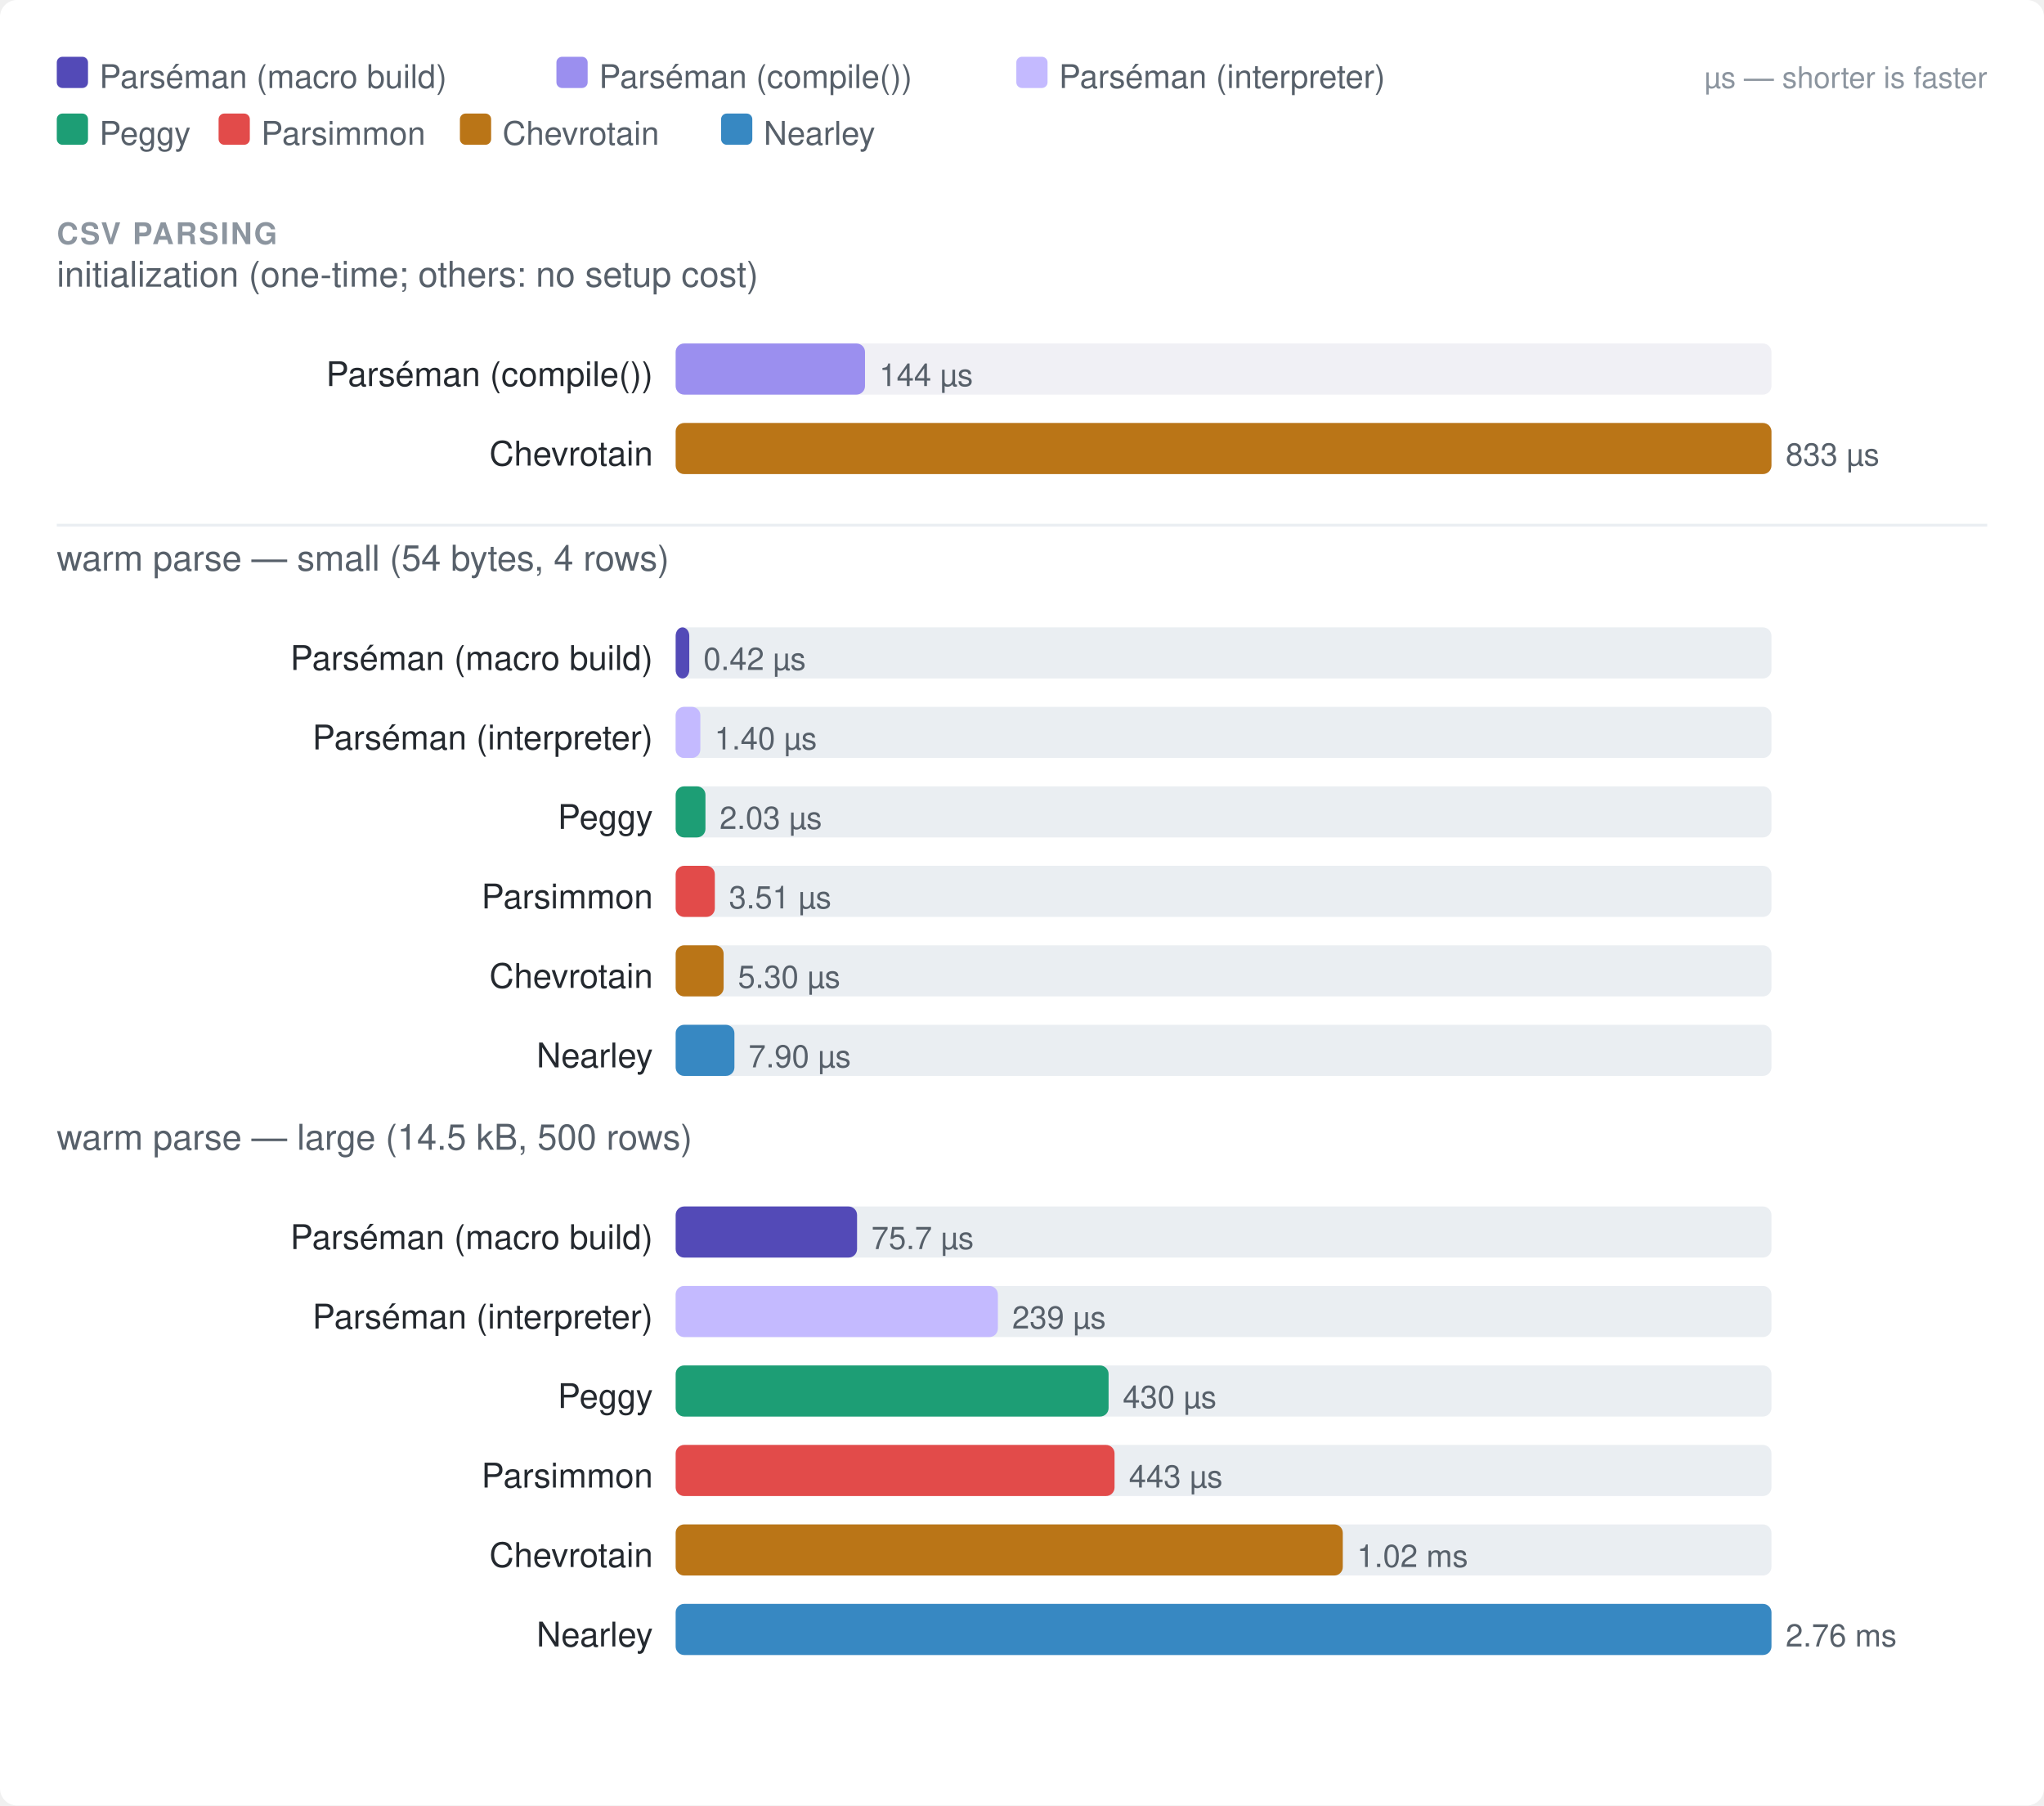
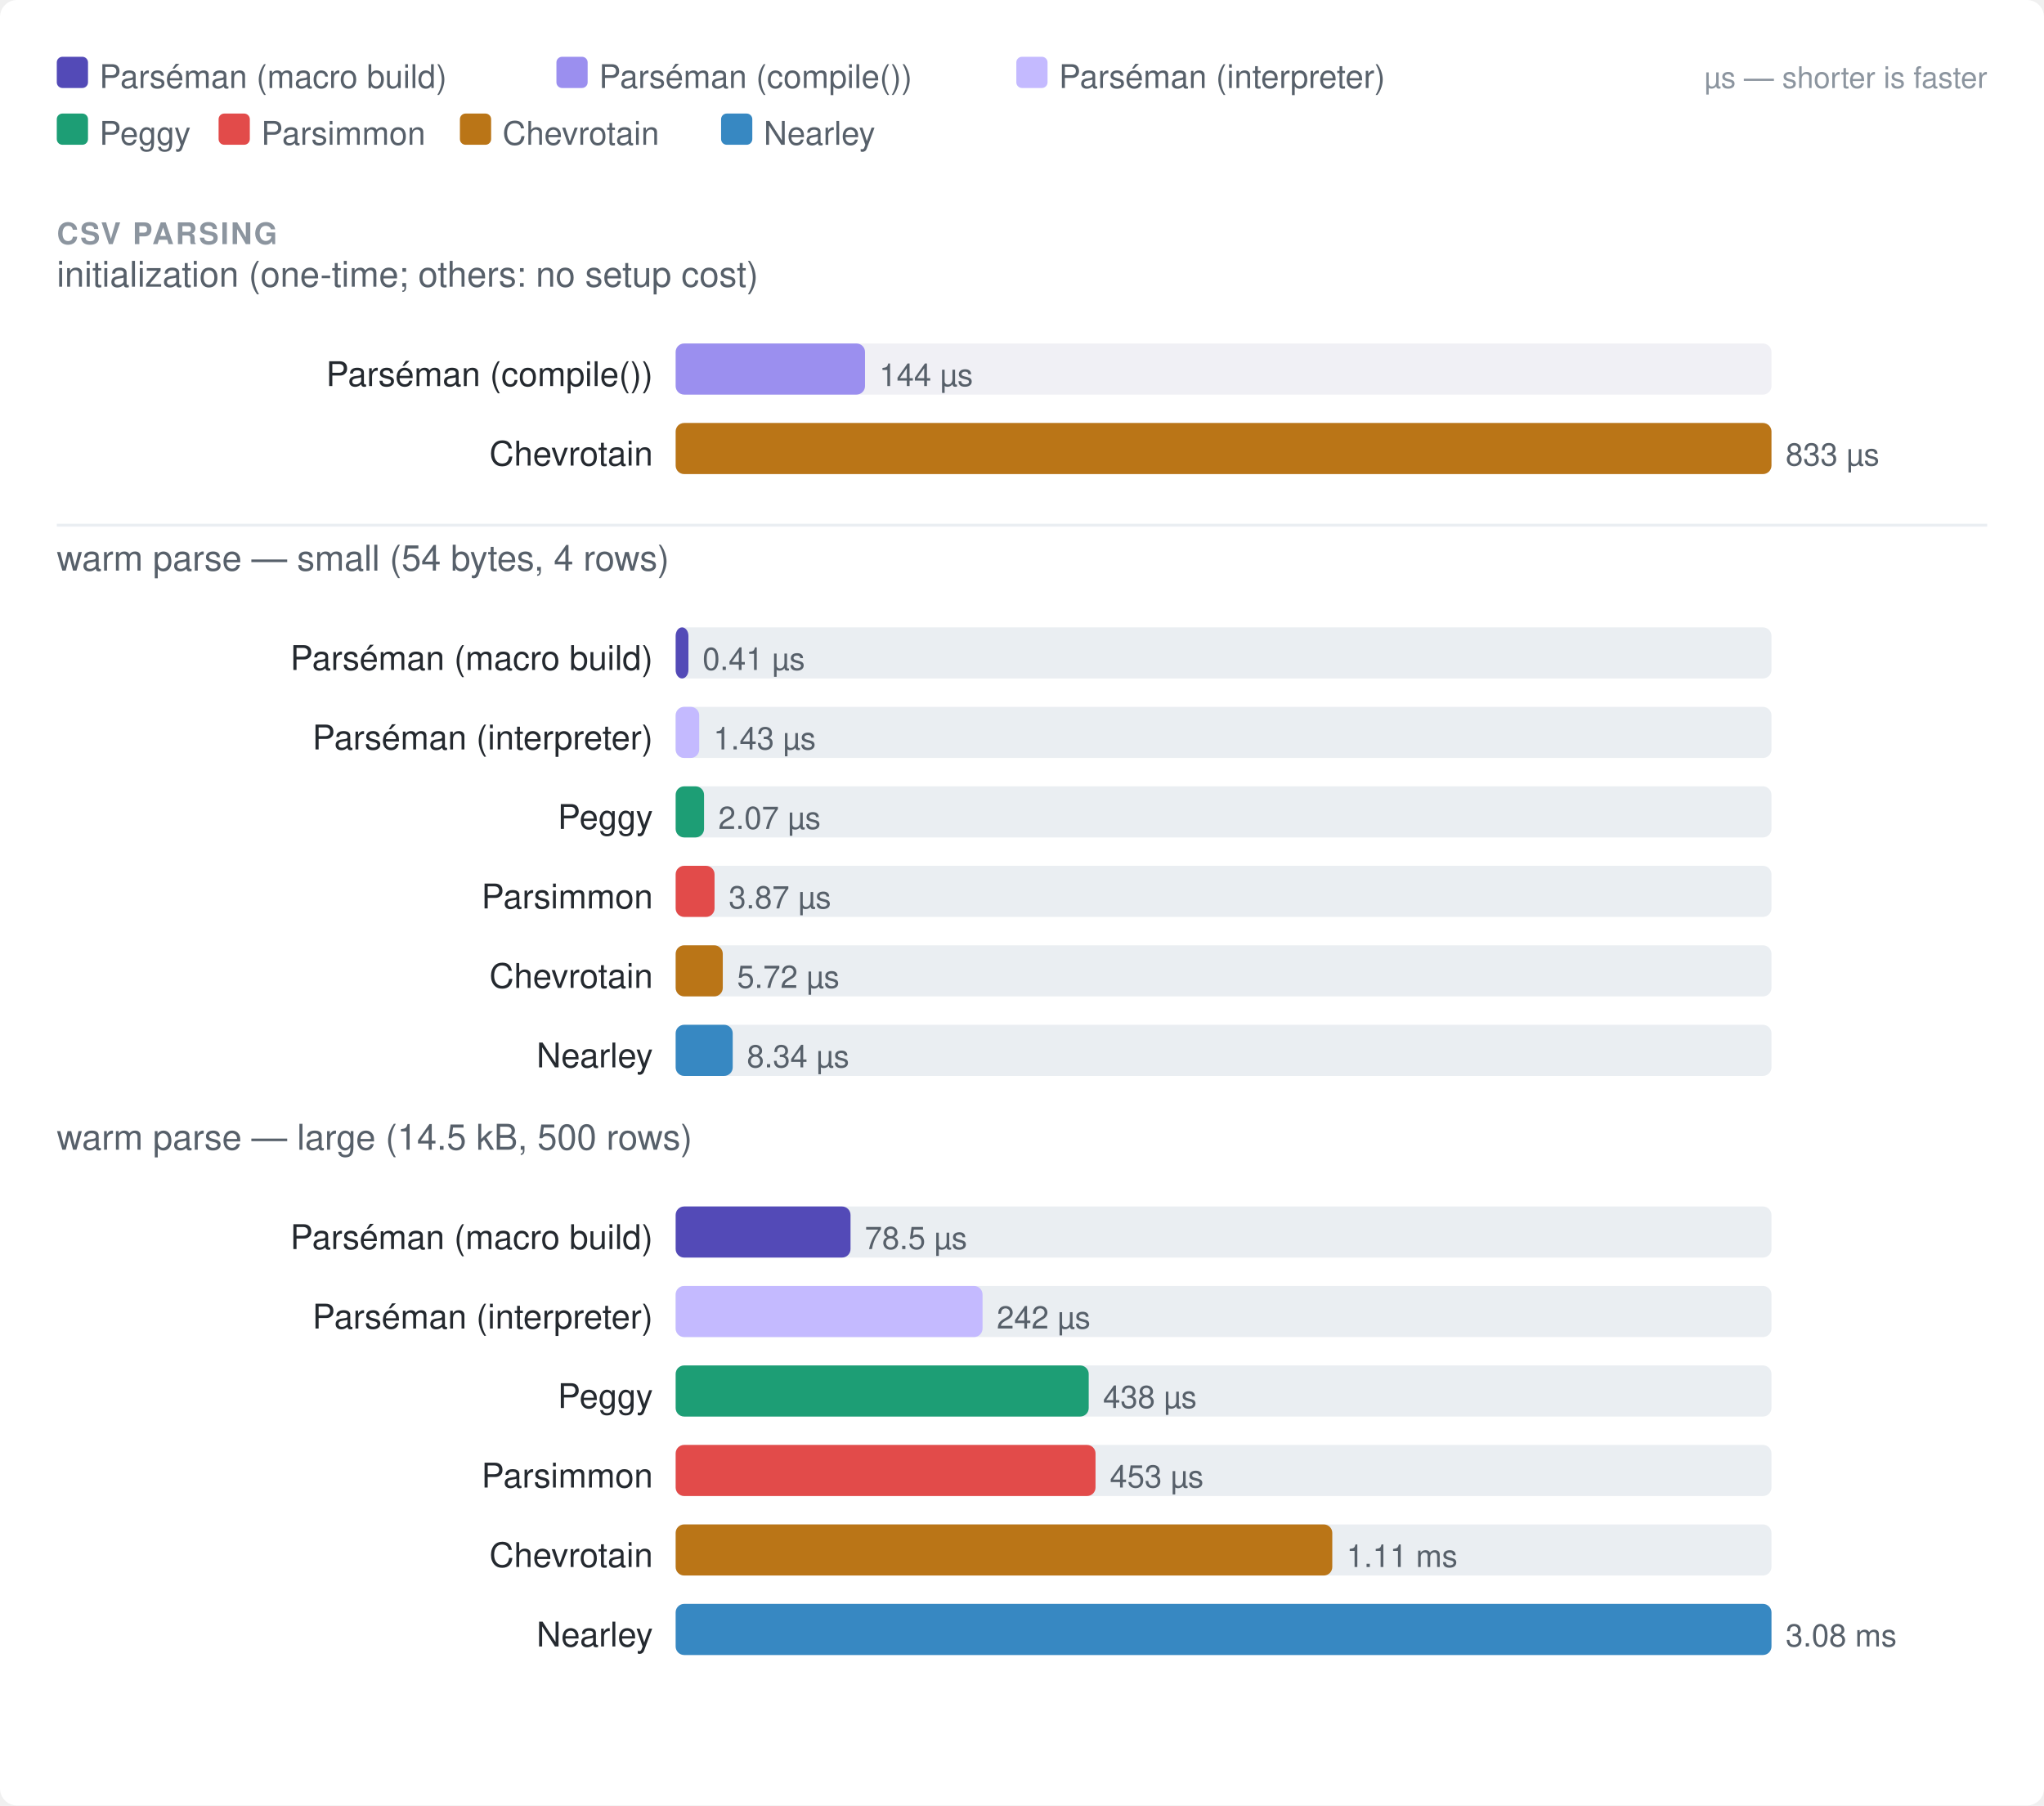
<svg xmlns="http://www.w3.org/2000/svg" viewBox="0 0 720 636" width="720" height="636">
  <rect width="720" height="636" fill="white" rx="6" />
  <rect x="20" y="20" width="11" height="11" rx="2" fill="#534AB7" />
  <text x="35" y="31" font-size="11.5" fill="#57606a" font-family="-apple-system,BlinkMacSystemFont,'Segoe UI',Helvetica,Arial,sans-serif">Parséman (macro build)</text>
  <rect x="196" y="20" width="11" height="11" rx="2" fill="#9B8FEF" />
  <text x="211" y="31" font-size="11.5" fill="#57606a" font-family="-apple-system,BlinkMacSystemFont,'Segoe UI',Helvetica,Arial,sans-serif">Parséman (compile())</text>
  <rect x="358" y="20" width="11" height="11" rx="2" fill="#C4BAFF" />
  <text x="373" y="31" font-size="11.5" fill="#57606a" font-family="-apple-system,BlinkMacSystemFont,'Segoe UI',Helvetica,Arial,sans-serif">Parséman (interpreter)</text>
  <rect x="20" y="40" width="11" height="11" rx="2" fill="#1D9E75" />
  <text x="35" y="51" font-size="11.5" fill="#57606a" font-family="-apple-system,BlinkMacSystemFont,'Segoe UI',Helvetica,Arial,sans-serif">Peggy</text>
  <rect x="77" y="40" width="11" height="11" rx="2" fill="#E24B4A" />
  <text x="92" y="51" font-size="11.5" fill="#57606a" font-family="-apple-system,BlinkMacSystemFont,'Segoe UI',Helvetica,Arial,sans-serif">Parsimmon</text>
  <rect x="162" y="40" width="11" height="11" rx="2" fill="#BA7517" />
  <text x="177" y="51" font-size="11.5" fill="#57606a" font-family="-apple-system,BlinkMacSystemFont,'Segoe UI',Helvetica,Arial,sans-serif">Chevrotain</text>
  <rect x="254" y="40" width="11" height="11" rx="2" fill="#3788C2" />
  <text x="269" y="51" font-size="11.5" fill="#57606a" font-family="-apple-system,BlinkMacSystemFont,'Segoe UI',Helvetica,Arial,sans-serif">Nearley</text>
  <text x="700" y="31" font-size="10.5" fill="#8c959f" text-anchor="end" font-family="-apple-system,BlinkMacSystemFont,'Segoe UI',Helvetica,Arial,sans-serif">µs — shorter is faster</text>
  <text x="20" y="86" font-size="10.5" font-weight="600" fill="#8c959f" letter-spacing="0.06em" font-family="-apple-system,BlinkMacSystemFont,'Segoe UI',Helvetica,Arial,sans-serif">CSV PARSING</text>
  <text x="20" y="101" font-size="12.5" fill="#57606a" font-family="-apple-system,BlinkMacSystemFont,'Segoe UI',Helvetica,Arial,sans-serif">initialization (one-time; others: no setup cost)</text>
  <text x="230" y="136" text-anchor="end" font-size="12" fill="#24292f" font-family="-apple-system,BlinkMacSystemFont,'Segoe UI',Helvetica,Arial,sans-serif">Parséman (compile())</text>
  <rect x="238" y="121" width="386" height="18" rx="3" fill="#f0f0f5" />
  <rect x="238" y="121" width="66.7" height="18" rx="3" fill="#9B8FEF" />
  <text x="309.719" y="136" font-size="11" fill="#57606a" font-family="-apple-system,BlinkMacSystemFont,'Segoe UI',Helvetica,Arial,sans-serif">144 µs</text>
  <text x="230" y="164" text-anchor="end" font-size="12" fill="#24292f" font-family="-apple-system,BlinkMacSystemFont,'Segoe UI',Helvetica,Arial,sans-serif">Chevrotain</text>
  <rect x="238" y="149" width="386" height="18" rx="3" fill="#f0f0f5" />
  <rect x="238" y="149" width="386.0" height="18" rx="3" fill="#BA7517" />
  <text x="629" y="164" font-size="11" fill="#57606a" font-family="-apple-system,BlinkMacSystemFont,'Segoe UI',Helvetica,Arial,sans-serif">833 µs</text>
  <line x1="20" y1="185" x2="700" y2="185" stroke="#eaeef2" stroke-width="1" />
  <text x="20" y="201" font-size="12.5" fill="#57606a" font-family="-apple-system,BlinkMacSystemFont,'Segoe UI',Helvetica,Arial,sans-serif">warm parse — small  (54 bytes, 4 rows)</text>
  <text x="230" y="236" text-anchor="end" font-size="12" fill="#24292f" font-family="-apple-system,BlinkMacSystemFont,'Segoe UI',Helvetica,Arial,sans-serif">Parséman (macro build)</text>
  <rect x="238" y="221" width="386" height="18" rx="3" fill="#eaeef2" />
-   <rect x="238" y="221" width="4.8" height="18" rx="3" fill="#534AB7" />
-   <text x="247.785" y="236" font-size="11" fill="#57606a" font-family="-apple-system,BlinkMacSystemFont,'Segoe UI',Helvetica,Arial,sans-serif">0.42 µs</text>
+   <rect x="238" y="221" width="4.5" height="18" rx="3" fill="#534AB7" />
+   <text x="247.474" y="236" font-size="11" fill="#57606a" font-family="-apple-system,BlinkMacSystemFont,'Segoe UI',Helvetica,Arial,sans-serif">0.41 µs</text>
  <text x="230" y="264" text-anchor="end" font-size="12" fill="#24292f" font-family="-apple-system,BlinkMacSystemFont,'Segoe UI',Helvetica,Arial,sans-serif">Parséman (interpreter)</text>
  <rect x="238" y="249" width="386" height="18" rx="3" fill="#eaeef2" />
-   <rect x="238" y="249" width="8.7" height="18" rx="3" fill="#C4BAFF" />
-   <text x="251.683" y="264" font-size="11" fill="#57606a" font-family="-apple-system,BlinkMacSystemFont,'Segoe UI',Helvetica,Arial,sans-serif">1.40 µs</text>
+   <rect x="238" y="249" width="8.3" height="18" rx="3" fill="#C4BAFF" />
+   <text x="251.309" y="264" font-size="11" fill="#57606a" font-family="-apple-system,BlinkMacSystemFont,'Segoe UI',Helvetica,Arial,sans-serif">1.43 µs</text>
  <text x="230" y="292" text-anchor="end" font-size="12" fill="#24292f" font-family="-apple-system,BlinkMacSystemFont,'Segoe UI',Helvetica,Arial,sans-serif">Peggy</text>
  <rect x="238" y="277" width="386" height="18" rx="3" fill="#eaeef2" />
-   <rect x="238" y="277" width="10.5" height="18" rx="3" fill="#1D9E75" />
-   <text x="253.469" y="292" font-size="11" fill="#57606a" font-family="-apple-system,BlinkMacSystemFont,'Segoe UI',Helvetica,Arial,sans-serif">2.03 µs</text>
+   <rect x="238" y="277" width="10.0" height="18" rx="3" fill="#1D9E75" />
+   <text x="253.017" y="292" font-size="11" fill="#57606a" font-family="-apple-system,BlinkMacSystemFont,'Segoe UI',Helvetica,Arial,sans-serif">2.07 µs</text>
  <text x="230" y="320" text-anchor="end" font-size="12" fill="#24292f" font-family="-apple-system,BlinkMacSystemFont,'Segoe UI',Helvetica,Arial,sans-serif">Parsimmon</text>
  <rect x="238" y="305" width="386" height="18" rx="3" fill="#eaeef2" />
-   <rect x="238" y="305" width="13.8" height="18" rx="3" fill="#E24B4A" />
-   <text x="256.764" y="320" font-size="11" fill="#57606a" font-family="-apple-system,BlinkMacSystemFont,'Segoe UI',Helvetica,Arial,sans-serif">3.51 µs</text>
+   <rect x="238" y="305" width="13.7" height="18" rx="3" fill="#E24B4A" />
+   <text x="256.687" y="320" font-size="11" fill="#57606a" font-family="-apple-system,BlinkMacSystemFont,'Segoe UI',Helvetica,Arial,sans-serif">3.87 µs</text>
  <text x="230" y="348" text-anchor="end" font-size="12" fill="#24292f" font-family="-apple-system,BlinkMacSystemFont,'Segoe UI',Helvetica,Arial,sans-serif">Chevrotain</text>
  <rect x="238" y="333" width="386" height="18" rx="3" fill="#eaeef2" />
-   <rect x="238" y="333" width="16.9" height="18" rx="3" fill="#BA7517" />
-   <text x="259.921" y="348" font-size="11" fill="#57606a" font-family="-apple-system,BlinkMacSystemFont,'Segoe UI',Helvetica,Arial,sans-serif">5.30 µs</text>
+   <rect x="238" y="333" width="16.6" height="18" rx="3" fill="#BA7517" />
+   <text x="259.626" y="348" font-size="11" fill="#57606a" font-family="-apple-system,BlinkMacSystemFont,'Segoe UI',Helvetica,Arial,sans-serif">5.72 µs</text>
  <text x="230" y="376" text-anchor="end" font-size="12" fill="#24292f" font-family="-apple-system,BlinkMacSystemFont,'Segoe UI',Helvetica,Arial,sans-serif">Nearley</text>
  <rect x="238" y="361" width="386" height="18" rx="3" fill="#eaeef2" />
-   <rect x="238" y="361" width="20.7" height="18" rx="3" fill="#3788C2" />
-   <text x="263.656" y="376" font-size="11" fill="#57606a" font-family="-apple-system,BlinkMacSystemFont,'Segoe UI',Helvetica,Arial,sans-serif">7.90 µs</text>
+   <rect x="238" y="361" width="20.1" height="18" rx="3" fill="#3788C2" />
+   <text x="263.08" y="376" font-size="11" fill="#57606a" font-family="-apple-system,BlinkMacSystemFont,'Segoe UI',Helvetica,Arial,sans-serif">8.34 µs</text>
  <text x="20" y="405" font-size="12.5" fill="#57606a" font-family="-apple-system,BlinkMacSystemFont,'Segoe UI',Helvetica,Arial,sans-serif">warm parse — large  (14.5 kB, 500 rows)</text>
  <text x="230" y="440" text-anchor="end" font-size="12" fill="#24292f" font-family="-apple-system,BlinkMacSystemFont,'Segoe UI',Helvetica,Arial,sans-serif">Parséman (macro build)</text>
  <rect x="238" y="425" width="386" height="18" rx="3" fill="#eaeef2" />
-   <rect x="238" y="425" width="63.9" height="18" rx="3" fill="#534AB7" />
-   <text x="306.937" y="440" font-size="11" fill="#57606a" font-family="-apple-system,BlinkMacSystemFont,'Segoe UI',Helvetica,Arial,sans-serif">75.7 µs</text>
+   <rect x="238" y="425" width="61.6" height="18" rx="3" fill="#534AB7" />
+   <text x="304.603" y="440" font-size="11" fill="#57606a" font-family="-apple-system,BlinkMacSystemFont,'Segoe UI',Helvetica,Arial,sans-serif">78.5 µs</text>
  <text x="230" y="468" text-anchor="end" font-size="12" fill="#24292f" font-family="-apple-system,BlinkMacSystemFont,'Segoe UI',Helvetica,Arial,sans-serif">Parséman (interpreter)</text>
  <rect x="238" y="453" width="386" height="18" rx="3" fill="#eaeef2" />
-   <rect x="238" y="453" width="113.5" height="18" rx="3" fill="#C4BAFF" />
-   <text x="356.541" y="468" font-size="11" fill="#57606a" font-family="-apple-system,BlinkMacSystemFont,'Segoe UI',Helvetica,Arial,sans-serif">239 µs</text>
+   <rect x="238" y="453" width="108.1" height="18" rx="3" fill="#C4BAFF" />
+   <text x="351.096" y="468" font-size="11" fill="#57606a" font-family="-apple-system,BlinkMacSystemFont,'Segoe UI',Helvetica,Arial,sans-serif">242 µs</text>
  <text x="230" y="496" text-anchor="end" font-size="12" fill="#24292f" font-family="-apple-system,BlinkMacSystemFont,'Segoe UI',Helvetica,Arial,sans-serif">Peggy</text>
  <rect x="238" y="481" width="386" height="18" rx="3" fill="#eaeef2" />
-   <rect x="238" y="481" width="152.5" height="18" rx="3" fill="#1D9E75" />
-   <text x="395.5" y="496" font-size="11" fill="#57606a" font-family="-apple-system,BlinkMacSystemFont,'Segoe UI',Helvetica,Arial,sans-serif">430 µs</text>
+   <rect x="238" y="481" width="145.5" height="18" rx="3" fill="#1D9E75" />
+   <text x="388.544" y="496" font-size="11" fill="#57606a" font-family="-apple-system,BlinkMacSystemFont,'Segoe UI',Helvetica,Arial,sans-serif">438 µs</text>
  <text x="230" y="524" text-anchor="end" font-size="12" fill="#24292f" font-family="-apple-system,BlinkMacSystemFont,'Segoe UI',Helvetica,Arial,sans-serif">Parsimmon</text>
  <rect x="238" y="509" width="386" height="18" rx="3" fill="#eaeef2" />
-   <rect x="238" y="509" width="154.6" height="18" rx="3" fill="#E24B4A" />
-   <text x="397.648" y="524" font-size="11" fill="#57606a" font-family="-apple-system,BlinkMacSystemFont,'Segoe UI',Helvetica,Arial,sans-serif">443 µs</text>
+   <rect x="238" y="509" width="147.9" height="18" rx="3" fill="#E24B4A" />
+   <text x="390.943" y="524" font-size="11" fill="#57606a" font-family="-apple-system,BlinkMacSystemFont,'Segoe UI',Helvetica,Arial,sans-serif">453 µs</text>
  <text x="230" y="552" text-anchor="end" font-size="12" fill="#24292f" font-family="-apple-system,BlinkMacSystemFont,'Segoe UI',Helvetica,Arial,sans-serif">Chevrotain</text>
  <rect x="238" y="537" width="386" height="18" rx="3" fill="#eaeef2" />
-   <rect x="238" y="537" width="235.0" height="18" rx="3" fill="#BA7517" />
-   <text x="477.988" y="552" font-size="11" fill="#57606a" font-family="-apple-system,BlinkMacSystemFont,'Segoe UI',Helvetica,Arial,sans-serif">1.02 ms</text>
+   <rect x="238" y="537" width="231.3" height="18" rx="3" fill="#BA7517" />
+   <text x="474.306" y="552" font-size="11" fill="#57606a" font-family="-apple-system,BlinkMacSystemFont,'Segoe UI',Helvetica,Arial,sans-serif">1.11 ms</text>
  <text x="230" y="580" text-anchor="end" font-size="12" fill="#24292f" font-family="-apple-system,BlinkMacSystemFont,'Segoe UI',Helvetica,Arial,sans-serif">Nearley</text>
  <rect x="238" y="565" width="386" height="18" rx="3" fill="#eaeef2" />
  <rect x="238" y="565" width="386.0" height="18" rx="3" fill="#3788C2" />
-   <text x="629" y="580" font-size="11" fill="#57606a" font-family="-apple-system,BlinkMacSystemFont,'Segoe UI',Helvetica,Arial,sans-serif">2.76 ms</text>
+   <text x="629" y="580" font-size="11" fill="#57606a" font-family="-apple-system,BlinkMacSystemFont,'Segoe UI',Helvetica,Arial,sans-serif">3.08 ms</text>
</svg>
